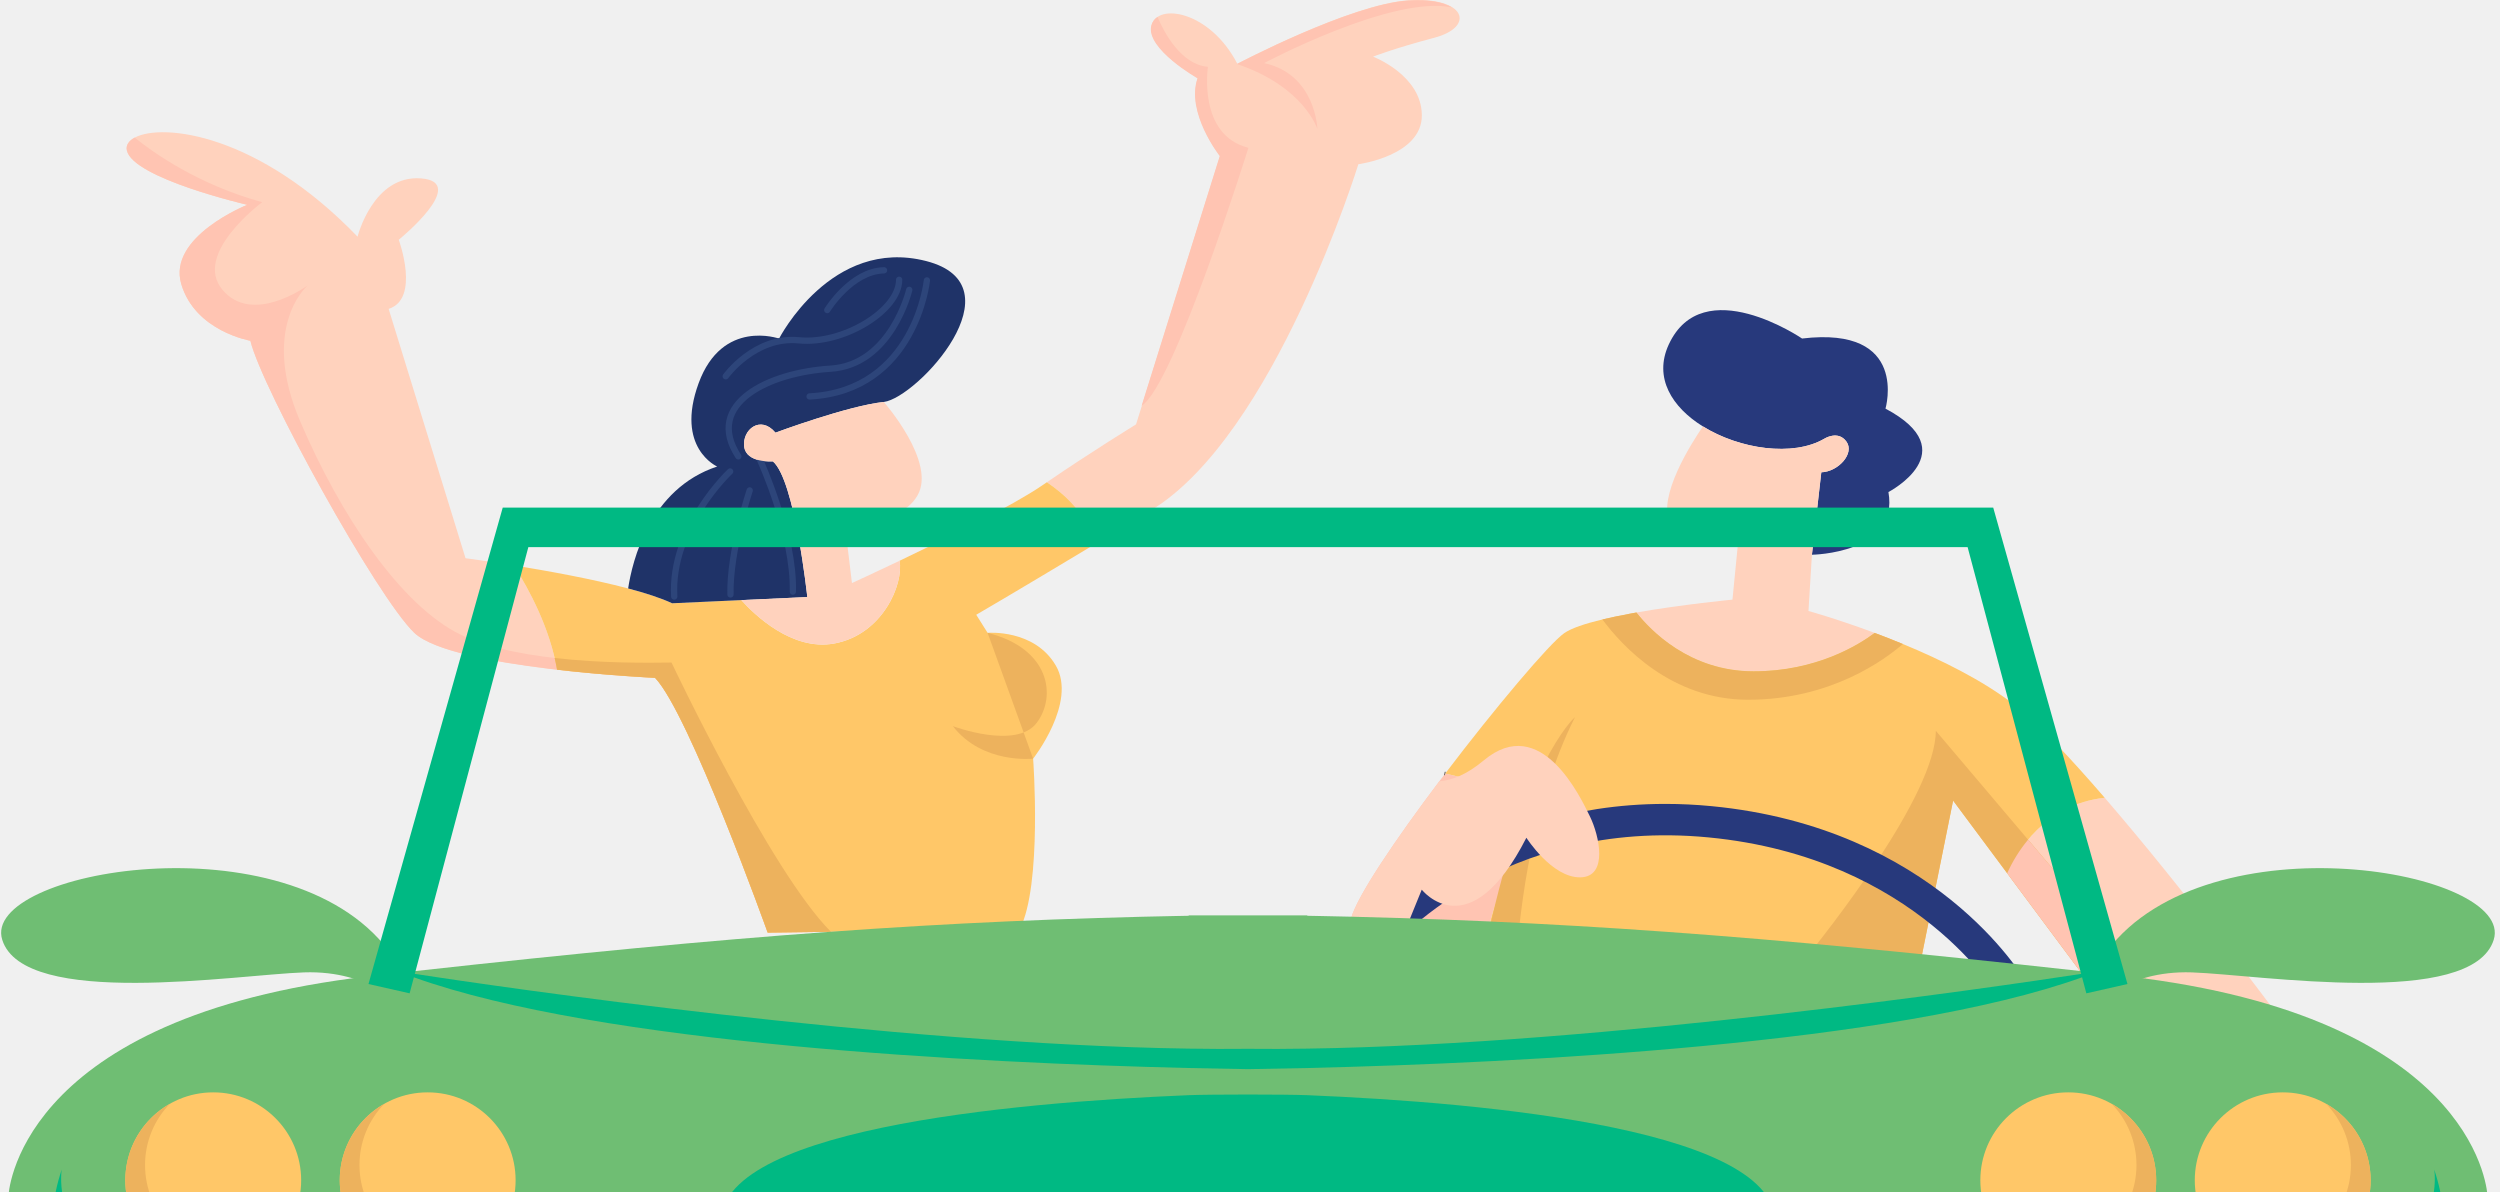
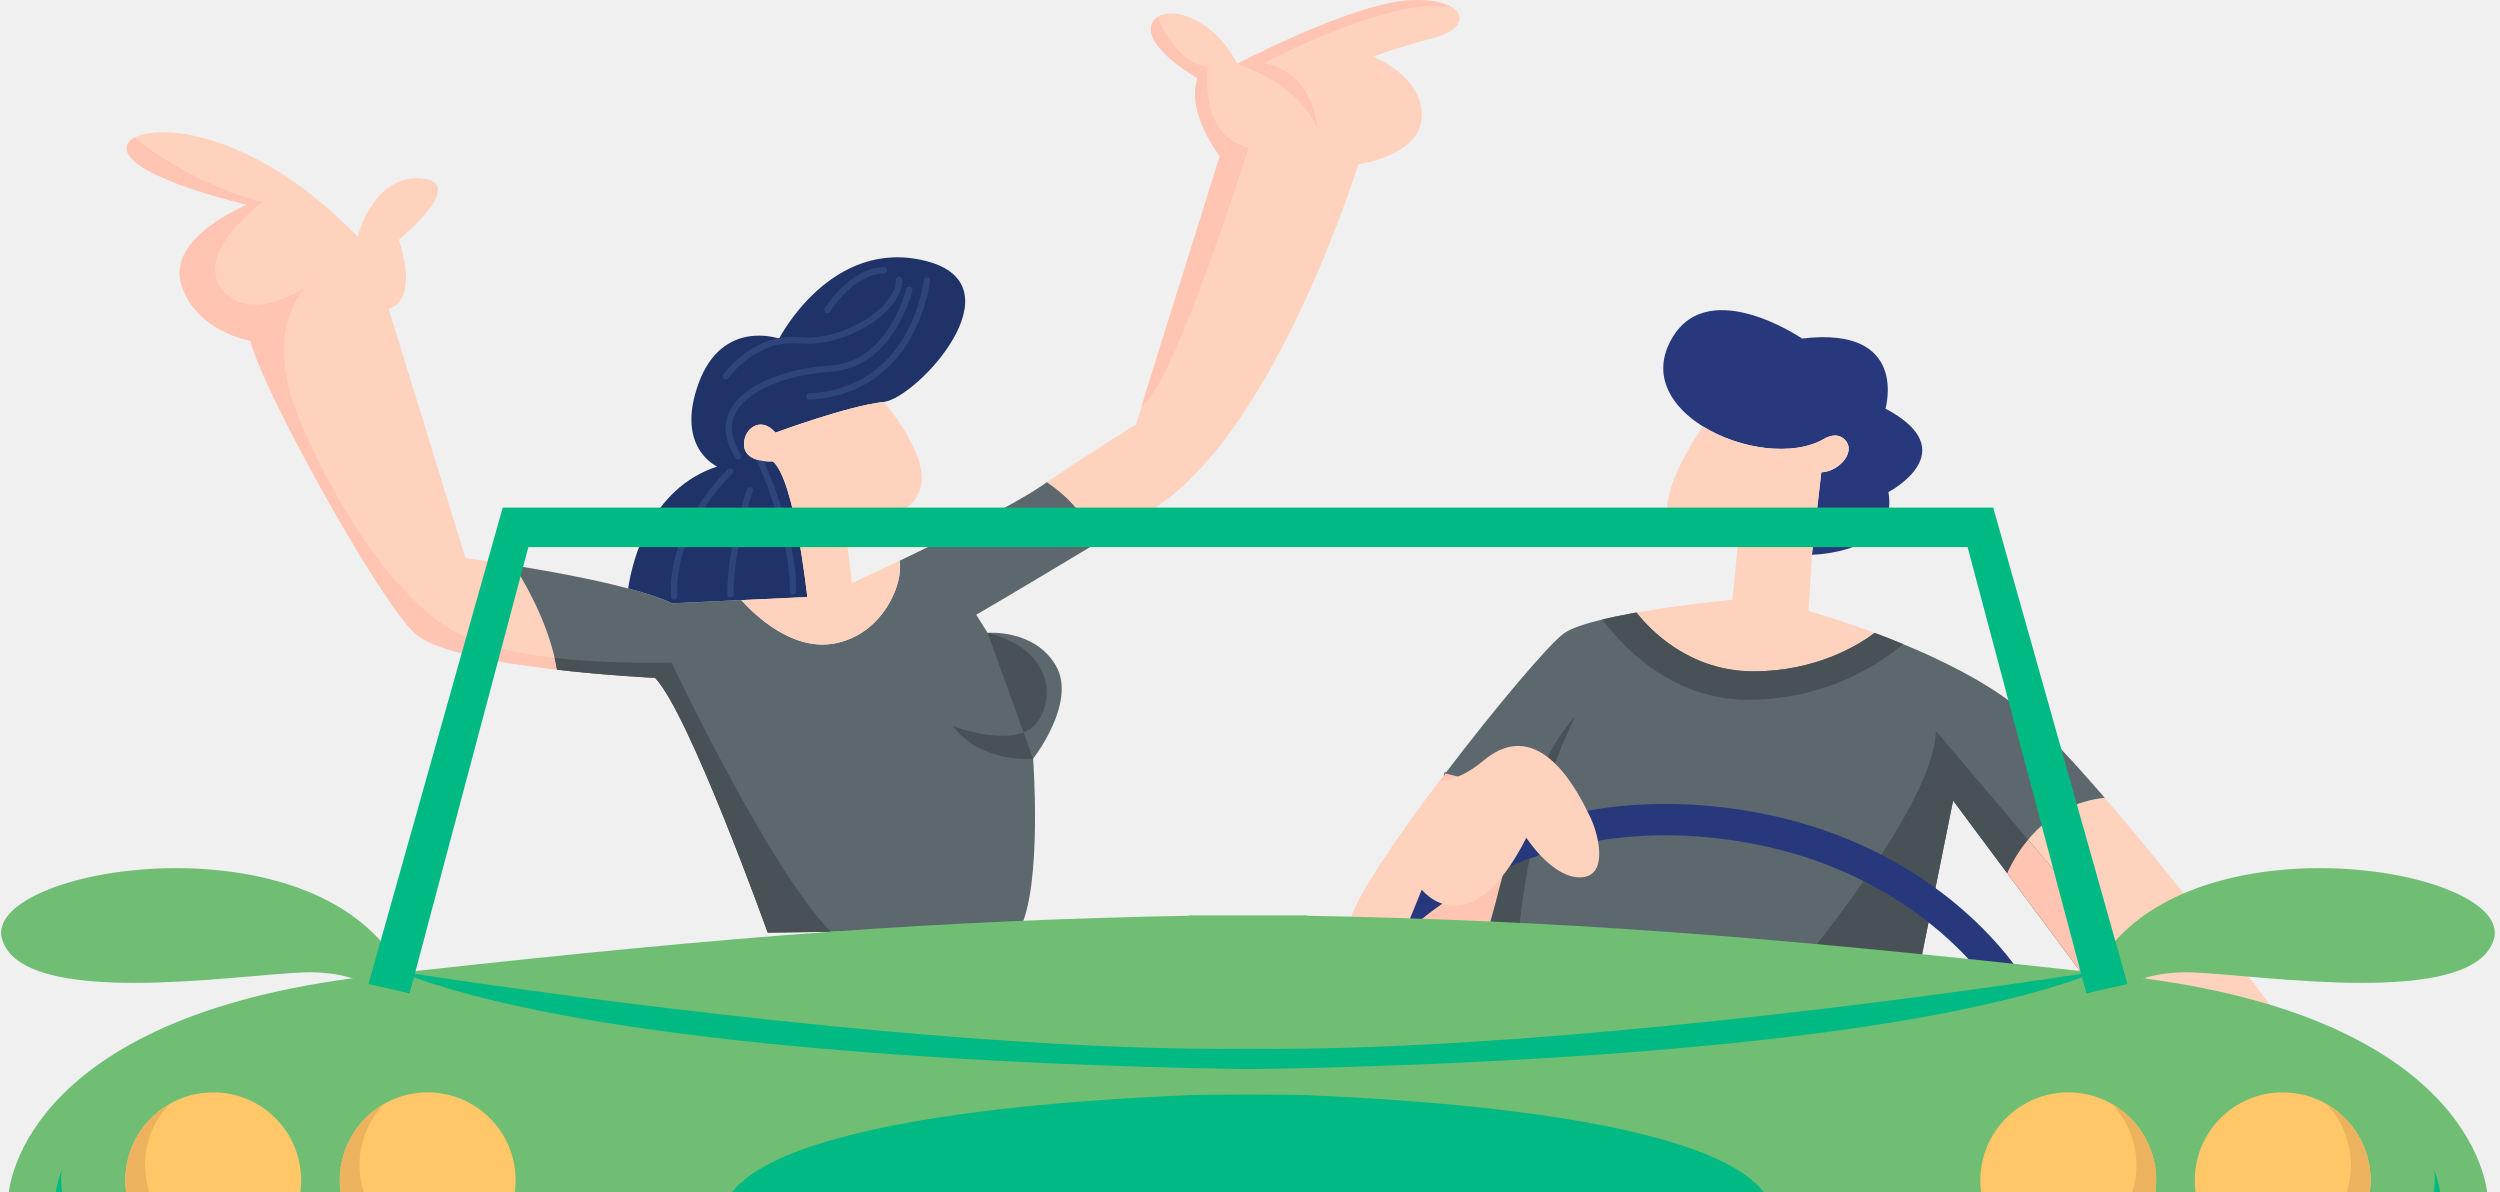
<svg xmlns="http://www.w3.org/2000/svg" xmlns:xlink="http://www.w3.org/1999/xlink" width="430" height="205" viewBox="0 0 430 205">
  <defs>
    <path id="a" d="M0 .513h439.302V124.74H0z" />
  </defs>
  <g fill="none" fill-rule="evenodd">
    <path fill="#27397C" d="M324.81 84.631c1.869 10.611-13.16 10.784-13.16 10.784l1.615-14.18c2.89-.087 5.773-3.23 4.331-5.265-1.442-2.036-3.823-.507-3.823-.507-5.362 3.142-14.558 1.803-20.871-2.117-5.276-3.273-8.537-8.344-5.87-14.1 5.86-12.652 22.923-1.02 22.923-1.02 18.506-2.209 14.348 12.058 14.348 12.058 13.927 7.382.508 14.347.508 14.347" />
    <path fill="#FFC4B2" d="M265.497 141.131s-8.932 9.602-10.098 22.815l-.092-.005-.2-.01-13.58-3.5-9.175-2.36c1.01-3.882 7.743-13.78 15.222-23.7.33-.438.664-.88 1-1.318 1.23.254 12.905 2.786 16.923 8.078" />
    <path fill="#FFD2BD" d="M390.782 173.273l-18.1-.687-11.108-.42-16.34-21.968c1.673-3.72 6.48-11.858 16.777-12.982 13.576 15.736 28.771 36.057 28.771 36.057M322.445 108.861c-2.78 2.08-10.06 6.604-20.827 6.604-11.033 0-17.788-7.11-20.148-10.114 7.954-1.398 16.513-2.214 16.513-2.214l.935-9.51s-9.17 1.87-11.719-3.65c-2.116-4.59 3.689-13.694 5.703-16.632 6.312 3.92 15.509 5.26 20.87 2.117 0 0 2.382-1.528 3.824.508 1.441 2.035-1.442 5.178-4.33 5.265l-1.615 14.18-.594 9.677s4.881 1.34 11.388 3.77" />
-     <path fill="#FFC768" d="M362.011 137.216c-10.298 1.124-15.104 9.261-16.778 12.982l-9.299-12.5-5.945 29.461-20.574-.885-48.53-2.095-5.486-.233c1.166-13.213 10.098-22.815 10.098-22.815-4.018-5.292-15.693-7.824-16.924-8.078 8.602-11.318 17.885-22.324 20.455-24.138 1.232-.87 3.65-1.669 6.588-2.365.006 0 .006 0 .011-.006a73.018 73.018 0 0 1 2.1-.47 80.688 80.688 0 0 1 2.625-.518c.373-.07.745-.135 1.118-.205 2.36 3.003 9.115 10.115 20.147 10.115 10.768 0 18.047-4.526 20.828-6.605 1.54.573 3.17 1.21 4.844 1.907 6.502 2.678 13.721 6.226 19.175 10.454 3.915 3.034 9.575 9.072 15.547 15.994" />
-     <path fill="#EDB25D" d="M372.682 172.586l-11.108-.42-25.64-34.468-5.945 29.461-20.574-.885c5.163-6.329 23.544-29.635 23.544-40.581l39.723 46.893zM270.913 123.328c-7.414 14.607-9.477 33.388-10.028 40.85l-5.578-.237c6.518-32.324 15.304-40.349 15.606-40.613" />
+     <path fill="#5D686E" d="M362.011 137.216c-10.298 1.124-15.104 9.261-16.778 12.982l-9.299-12.5-5.945 29.461-20.574-.885-48.53-2.095-5.486-.233c1.166-13.213 10.098-22.815 10.098-22.815-4.018-5.292-15.693-7.824-16.924-8.078 8.602-11.318 17.885-22.324 20.455-24.138 1.232-.87 3.65-1.669 6.588-2.365.006 0 .006 0 .011-.006a73.018 73.018 0 0 1 2.1-.47 80.688 80.688 0 0 1 2.625-.518c.373-.07.745-.135 1.118-.205 2.36 3.003 9.115 10.115 20.147 10.115 10.768 0 18.047-4.526 20.828-6.605 1.54.573 3.17 1.21 4.844 1.907 6.502 2.678 13.721 6.226 19.175 10.454 3.915 3.034 9.575 9.072 15.547 15.994" />
+     <path fill="#475156" d="M372.682 172.586l-11.108-.42-25.64-34.468-5.945 29.461-20.574-.885c5.163-6.329 23.544-29.635 23.544-40.581l39.723 46.893zM270.913 123.328c-7.414 14.607-9.477 33.388-10.028 40.85l-5.578-.237c6.518-32.324 15.304-40.349 15.606-40.613" />
    <path stroke="#231F20" stroke-width=".6" d="M248.573 133.053c-.07-.016-.108-.022-.108-.022" />
    <path fill="#FFD2BD" d="M95.813 115.19c-9.931-1.15-21.19-3.121-24.56-6.35-6.41-6.146-26.184-41.947-28.188-50.231 0 0-9.482-1.604-11.89-9.753-2.403-8.148 11.356-13.629 11.356-13.629s-19.64-4.541-20.71-9.353c-.194-.864.298-1.641 1.345-2.203 4.785-2.56 21.25-.708 38.335 17.037 0 0 2.673-10.692 10.957-10.022 8.283.67-3.872 10.557-3.872 10.557s3.737 10.151-1.74 11.885l13.226 42.886s3.46.454 8.31 1.237c2.743 4.325 6.21 10.886 7.43 17.94" />
    <path fill="#FFC4B2" d="M142.928 160.269l-10.887.14s-13.49-37.676-19.37-43.82c0 0-35.002-1.604-41.418-7.75-6.41-6.145-26.184-41.947-28.188-50.23 0 0-9.482-1.604-11.89-9.752-2.403-8.15 11.356-13.63 11.356-13.63s-19.64-4.542-20.71-9.353c-.194-.864.298-1.642 1.345-2.204 3.176 2.565 10.935 8.09 21.935 11.108 0 0-12.036 8.894-6.83 15.077 5.091 6.048 14.239-.47 14.633-.75-.345.302-8.084 7.397-1.296 23.312 6.945 16.27 17.356 31.778 27.664 36.768 10.304 4.99 28.96 4.881 36.229 4.773 0 0 17.042 35.992 27.427 46.31" />
    <path fill="#FFD2BD" d="M246.72 6.488c-7.084 1.88-10.55 3.256-10.55 3.256s8.386 3.18 8.386 10.12c0 6.939-10.92 8.386-10.92 8.386s-14.385 46.64-35.682 59.535a2886.925 2886.925 0 0 1-9.531 5.75c-1.518-5.248-5.584-8.736-8.365-10.588 7.82-5.347 15.341-9.953 15.341-9.953l14.456-46.191s-5.853-7.447-3.828-13.376c0 0-8.894-5.06-7.955-9.034.94-3.975 10.05-2.527 14.748 6.577 0 0 19.515-10.265 29.419-10.913 9.904-.654 11.567 4.552 4.482 6.43" />
-     <path fill="#FFC768" d="M177.698 130.488s1.61 21.757-2.306 29.354l-32.464.427-10.887.14s-13.489-37.675-19.37-43.82c0 0-7.889-.362-16.858-1.399-1.22-7.053-4.688-13.614-7.43-17.939 5.75.93 13.461 2.317 19.655 3.964 3.019.794 5.676 1.657 7.571 2.549l11.896-.546h.006c2.203 2.457 8.683 8.786 15.951 7.468 8.349-1.512 11.988-10.233 11.265-14.234 7.938-3.786 19.488-9.493 24.553-12.976.26-.179.519-.357.778-.53 2.781 1.853 6.847 5.342 8.365 10.59-14.408 8.672-20.51 12.204-20.51 12.204l1.955 3.11s8.057-.69 11.74 5.638c3.683 6.335-3.91 16-3.91 16" />
+     <path fill="#5D686E" d="M177.698 130.488s1.61 21.757-2.306 29.354l-32.464.427-10.887.14s-13.489-37.675-19.37-43.82c0 0-7.889-.362-16.858-1.399-1.22-7.053-4.688-13.614-7.43-17.939 5.75.93 13.461 2.317 19.655 3.964 3.019.794 5.676 1.657 7.571 2.549l11.896-.546h.006c2.203 2.457 8.683 8.786 15.951 7.468 8.349-1.512 11.988-10.233 11.265-14.234 7.938-3.786 19.488-9.493 24.553-12.976.26-.179.519-.357.778-.53 2.781 1.853 6.847 5.342 8.365 10.59-14.408 8.672-20.51 12.204-20.51 12.204l1.955 3.11s8.057-.69 11.74 5.638c3.683 6.335-3.91 16-3.91 16" />
    <path fill="#1F3368" d="M152.016 69.138c-6.178.649-18.636 5.282-18.636 5.282-2.592-3.089-5.734-.497-5.383 2.392.35 2.894 4.935 2.543 4.935 2.543 3.786 3.192 5.924 23.34 5.924 23.34l-11.345.523h-.006l-11.896.546c-1.895-.891-4.552-1.755-7.57-2.55.717-4.697 3.687-17.128 15.314-20.973 0 0-7.269-3.186-3.186-14.337C124.249 54.76 134 58.241 134 58.241s8.964-17.522 25.289-13.343c16.33 4.185-1.502 23.49-7.274 24.24" />
    <path stroke="#2D457A" stroke-linecap="round" stroke-linejoin="round" stroke-width="1.08" d="M159.427 48.23s-1.953 18.982-20.176 19.959M156.39 49.858s-3.037 12.907-13.559 13.558c-10.522.65-21.802 5.966-15.837 15.077M115.97 102.603c-.701-11.859 9.613-21.509 9.613-21.509M125.642 102.246c-.162-7.495 3.305-17.895 3.305-17.895M130.788 79.253s5.816 12.695 5.584 22.502" />
    <path stroke="#2D457A" stroke-linecap="round" stroke-linejoin="round" stroke-width="1.08" d="M124.825 64.718s4.99-6.942 12.583-6.183c7.592.76 17.246-5.098 17.246-10.413M142.289 53.329s4.121-6.725 9.762-6.834" />
    <path fill="#FFD2BD" d="M157.8 85.236c-3.338 5.735-12.658 3.489-12.658 3.489l1.393 11.561s3.45-1.577 8.192-3.834c.723 4.001-2.916 12.722-11.265 14.234-7.268 1.318-13.748-5.01-15.951-7.468l11.345-.524s-2.138-20.147-5.924-23.339c0 0-4.584.352-4.935-2.543-.351-2.889 2.791-5.48 5.383-2.391 0 0 12.458-4.634 18.636-5.283 0 0 9.12 10.37 5.783 16.098" />
-     <path fill="#EDB25D" d="M177.696 130.49s-8.715.98-13.804-5.594c0 0 10.899 4.104 14.42-.566 3.463-4.594 2.268-12.797-8.444-15.481" />
+     <path fill="#475156" d="M177.696 130.49s-8.715.98-13.804-5.594c0 0 10.899 4.104 14.42-.566 3.463-4.594 2.268-12.797-8.444-15.481" />
    <path fill="#FFC4B2" d="M217.432 10.85c8.899 1.933 9.158 11.346 9.158 11.346s-2.257-7.28-13.83-11.184c0 0 19.516-10.265 29.42-10.913 3.607-.238 6.124.302 7.517 1.177-10.206-2.16-32.265 9.574-32.265 9.574M214.726 25.419S202 66.232 196.356 69.791l13.44-42.946s-5.853-7.446-3.828-13.376c0 0-8.894-5.06-7.955-9.034a2.427 2.427 0 0 1 1.08-1.518c1.188 2.77 4.077 8.198 8.673 8.575 0 0-1.81 11.735 6.96 13.927" />
-     <path fill="#EDB25D" d="M327.29 110.768c-2.97 2.592-12.318 9.59-26.607 9.59-13.197 0-21.675-9.229-25.067-13.808.006 0 .006 0 .011-.005a73.018 73.018 0 0 1 2.1-.47 79.267 79.267 0 0 1 2.625-.518c.373-.07.745-.135 1.118-.206 2.36 3.003 9.115 10.115 20.147 10.115 10.768 0 18.047-4.526 20.828-6.605 1.54.573 3.17 1.21 4.844 1.907" />
-     <path fill="#EDB25D" d="M142.928 160.27l-10.887.14s-13.49-37.677-19.37-43.821c0 0-.156-.006-.448-.022-.032 0-.065-.005-.102-.005-.054-.006-.12-.006-.184-.011-.06-.005-.119-.005-.184-.01-.08-.006-.167-.006-.253-.012-.103-.011-.206-.016-.32-.021-.134-.006-.274-.016-.426-.022-.124-.011-.253-.016-.388-.027-.076-.005-.157-.005-.243-.01l-.476-.033-.507-.033c-.173-.016-.357-.026-.546-.038-.048 0-.097-.005-.145-.01-.184-.01-.368-.027-.557-.038a289.01 289.01 0 0 1-5.438-.43c-.259-.024-.523-.05-.793-.072-.319-.027-.637-.06-.961-.092l-.665-.065c-.178-.016-.356-.032-.534-.054-.324-.027-.648-.064-.978-.097l-.626-.065c-.578-.064-1.161-.13-1.75-.194-.113-.011-.226-.027-.334-.037a36.978 36.978 0 0 0-.41-2.015c7.964.907 15.918.848 20.098.782 0 0 17.042 35.992 27.427 46.311" />
+     <path fill="#475156" d="M327.29 110.768c-2.97 2.592-12.318 9.59-26.607 9.59-13.197 0-21.675-9.229-25.067-13.808.006 0 .006 0 .011-.005a73.018 73.018 0 0 1 2.1-.47 79.267 79.267 0 0 1 2.625-.518c.373-.07.745-.135 1.118-.206 2.36 3.003 9.115 10.115 20.147 10.115 10.768 0 18.047-4.526 20.828-6.605 1.54.573 3.17 1.21 4.844 1.907" />
+     <path fill="#475156" d="M142.928 160.27l-10.887.14s-13.49-37.677-19.37-43.821c0 0-.156-.006-.448-.022-.032 0-.065-.005-.102-.005-.054-.006-.12-.006-.184-.011-.06-.005-.119-.005-.184-.01-.08-.006-.167-.006-.253-.012-.103-.011-.206-.016-.32-.021-.134-.006-.274-.016-.426-.022-.124-.011-.253-.016-.388-.027-.076-.005-.157-.005-.243-.01l-.476-.033-.507-.033c-.173-.016-.357-.026-.546-.038-.048 0-.097-.005-.145-.01-.184-.01-.368-.027-.557-.038a289.01 289.01 0 0 1-5.438-.43c-.259-.024-.523-.05-.793-.072-.319-.027-.637-.06-.961-.092l-.665-.065c-.178-.016-.356-.032-.534-.054-.324-.027-.648-.064-.978-.097l-.626-.065c-.578-.064-1.161-.13-1.75-.194-.113-.011-.226-.027-.334-.037a36.978 36.978 0 0 0-.41-2.015c7.964.907 15.918.848 20.098.782 0 0 17.042 35.992 27.427 46.311" />
    <path fill="#FFC4B2" d="M372.682 172.586l-11.108-.42-16.34-21.968a25.346 25.346 0 0 1 3.596-5.773l23.852 28.161z" />
    <path fill="#27397C" d="M239.22 163.124s18.686-22.545 54.638-19.092c35.95 3.452 49.966 27.623 49.966 27.623l-104.605-8.53zm109.276 5.822c-.63-1.085-15.848-26.614-54.123-30.29a83.298 83.298 0 0 0-7.924-.384c-33.259 0-50.662 20.532-51.387 21.406l-6.62 7.985 125.232 10.213-5.178-8.93z" />
    <path fill="#FFD2BD" d="M271.799 150.905c-4.887.06-9.261-6.815-9.261-6.815-9.834 19.284-17.998 8.932-17.998 8.932l-3.014 7.41-9.174-2.36c1.01-3.884 7.743-13.782 15.222-23.702 2.123-.14 4.671-1.107 7.636-3.585 9.839-8.23 16.648 6.362 18.257 9.639 1.61 3.278 3.213 10.416-1.668 10.481" />
    <path fill="#6fbe73" d="M69.653 173.524s-5.739-6.674-17.35-6.274c-11.612.401-48.182 6.274-51.919-5.605-3.737-11.879 48.982-21.221 66.467 1.869l2.802 10.01zM359.65 173.524s5.739-6.674 17.35-6.274c11.612.401 48.181 6.274 51.919-5.605 3.737-11.879-48.983-21.221-66.467 1.869l-2.802 10.01z" />
    <g transform="translate(-5 156.905)">
      <mask id="b" fill="#fff">
        <use xlink:href="#a" />
      </mask>
      <path fill="#6fbe73" d="M439.281 101.288c-.005-.249-.005-.492-.01-.735 0-.167 0-.334-.006-.502v-.016c-.124-6.248-.46-10.26-.46-10.26s-1.236-3.715-5.95-5.206V48.864s-.956-29.797-59.19-37.503a156.474 156.474 0 0 0-3.131-.383 48.6 48.6 0 0 0-.41-.049c-1.264-.14-2.523-.28-3.765-.42a74.034 74.034 0 0 0-1.085-.12h-.005c-.173-.021-.346-.043-.519-.059-.642-.07-1.285-.146-1.922-.216-55.234-6.107-90.1-8.692-132.971-9.513V.513H209.446V.6c-42.872.82-77.738 3.406-132.971 9.513-.637.07-1.28.146-1.922.216-.174.016-.346.038-.519.06h-.005c-.362.037-.724.075-1.086.118-1.242.14-2.5.281-3.764.421-.14.017-.275.032-.41.05-1.064.117-2.106.247-3.132.382-58.233 7.706-59.19 37.503-59.19 37.503V84.57c-4.713 1.49-5.95 5.206-5.95 5.206s-.335 4.012-.46 10.26v.016c-.004.168-.004.335-.004.502-.006.243-.006.486-.011.735-.016.993-.022 2.036-.022 3.12 0 8.68 16.616 6.2 16.616 6.2 40.646 7.934 147.786 12.092 192.83 13.535v.597s3.72-.091 10.205-.283c6.485.192 10.206.283 10.206.283v-.597c45.043-1.443 152.184-5.601 192.83-13.535 0 0 16.616 2.48 16.616-6.2 0-1.084-.006-2.127-.022-3.12" mask="url(#b)" />
    </g>
    <path fill="#FFC768" d="M51.8 203.01c0 8.353-6.771 15.125-15.124 15.125-8.353 0-15.124-6.772-15.124-15.124 0-8.354 6.771-15.125 15.124-15.125 8.353 0 15.124 6.771 15.124 15.125M88.685 203.01c0 8.353-6.772 15.125-15.125 15.125-8.352 0-15.123-6.772-15.123-15.124 0-8.354 6.77-15.125 15.123-15.125s15.125 6.771 15.125 15.125" />
    <path fill="#EDB25D" d="M47.537 213.54a15.079 15.079 0 0 1-10.86 4.595c-8.354 0-15.125-6.771-15.125-15.125a15.102 15.102 0 0 1 7.662-13.154 15.099 15.099 0 0 0-4.266 10.53c0 8.353 6.772 15.125 15.126 15.125 2.716 0 5.26-.718 7.463-1.971M84.419 213.54a15.079 15.079 0 0 1-10.86 4.595c-8.353 0-15.125-6.771-15.125-15.125a15.102 15.102 0 0 1 7.663-13.154 15.096 15.096 0 0 0-4.266 10.53c0 8.353 6.771 15.125 15.125 15.125 2.71 0 5.26-.718 7.463-1.971" />
    <path fill="#00B983" d="M418.686 201.157s5.701 32.893-67.98 26.315c0 0 81.576 14.473 67.98-26.315M10.617 201.157s-5.702 32.893 67.98 26.315c0 0-81.576 14.473-67.98-26.315M224.857 188.37c-3.791-.15-16.622-.15-20.412 0-30.586 1.265-83.187 5.93-80.347 23.135 2.76 16.734 57.267 19.185 90.553 19.11h.442c33.324.054 87.362-2.452 90.11-19.11 2.84-17.205-49.76-21.87-80.346-23.134M359.748 167.235c-.464.07-1.063.163-1.792.275-14.683 2.247-81.724 12.091-133.1 12.853a363.2 363.2 0 0 1-10.206.032 363.2 363.2 0 0 1-10.206-.032C153.07 179.6 86.028 169.757 71.345 167.51l-1.793-.275c-.653-.102-1.036-.162-1.112-.172.194.075.389.156.589.231h.005c.702.276 1.42.54 2.155.806 32.194 11.523 96.654 14.725 133.255 15.6 3.71.086 7.134.151 10.206.195 3.073-.044 6.497-.109 10.206-.195 36.602-.875 101.061-4.077 133.256-15.6.735-.266 1.453-.53 2.155-.806h.005c.2-.075.394-.156.589-.231-.076.01-.46.07-1.113.172" />
    <path fill="#FFC768" d="M377.502 203.01c0 8.353 6.772 15.125 15.125 15.125 8.352 0 15.124-6.772 15.124-15.124 0-8.354-6.772-15.125-15.124-15.125-8.353 0-15.125 6.771-15.125 15.125M340.618 203.01c0 8.353 6.772 15.125 15.124 15.125 8.353 0 15.124-6.772 15.124-15.124 0-8.354-6.771-15.125-15.124-15.125-8.352 0-15.124 6.771-15.124 15.125" />
    <path fill="#EDB25D" d="M381.766 213.54a15.079 15.079 0 0 0 10.86 4.595c8.353 0 15.125-6.771 15.125-15.125a15.102 15.102 0 0 0-7.663-13.154 15.099 15.099 0 0 1 4.266 10.53c0 8.353-6.771 15.125-15.125 15.125-2.716 0-5.26-.718-7.463-1.971M344.884 213.54a15.079 15.079 0 0 0 10.86 4.595c8.353 0 15.125-6.771 15.125-15.125a15.102 15.102 0 0 0-7.663-13.154 15.099 15.099 0 0 1 4.266 10.53c0 8.353-6.771 15.125-15.125 15.125-2.71 0-5.26-.718-7.463-1.971" />
    <path fill="#00B983" d="M342.833 87.304H86.47l-23.09 81.949 7.074 1.601 20.42-76.743H338.43l20.42 76.743 7.074-1.601z" />
  </g>
</svg>
